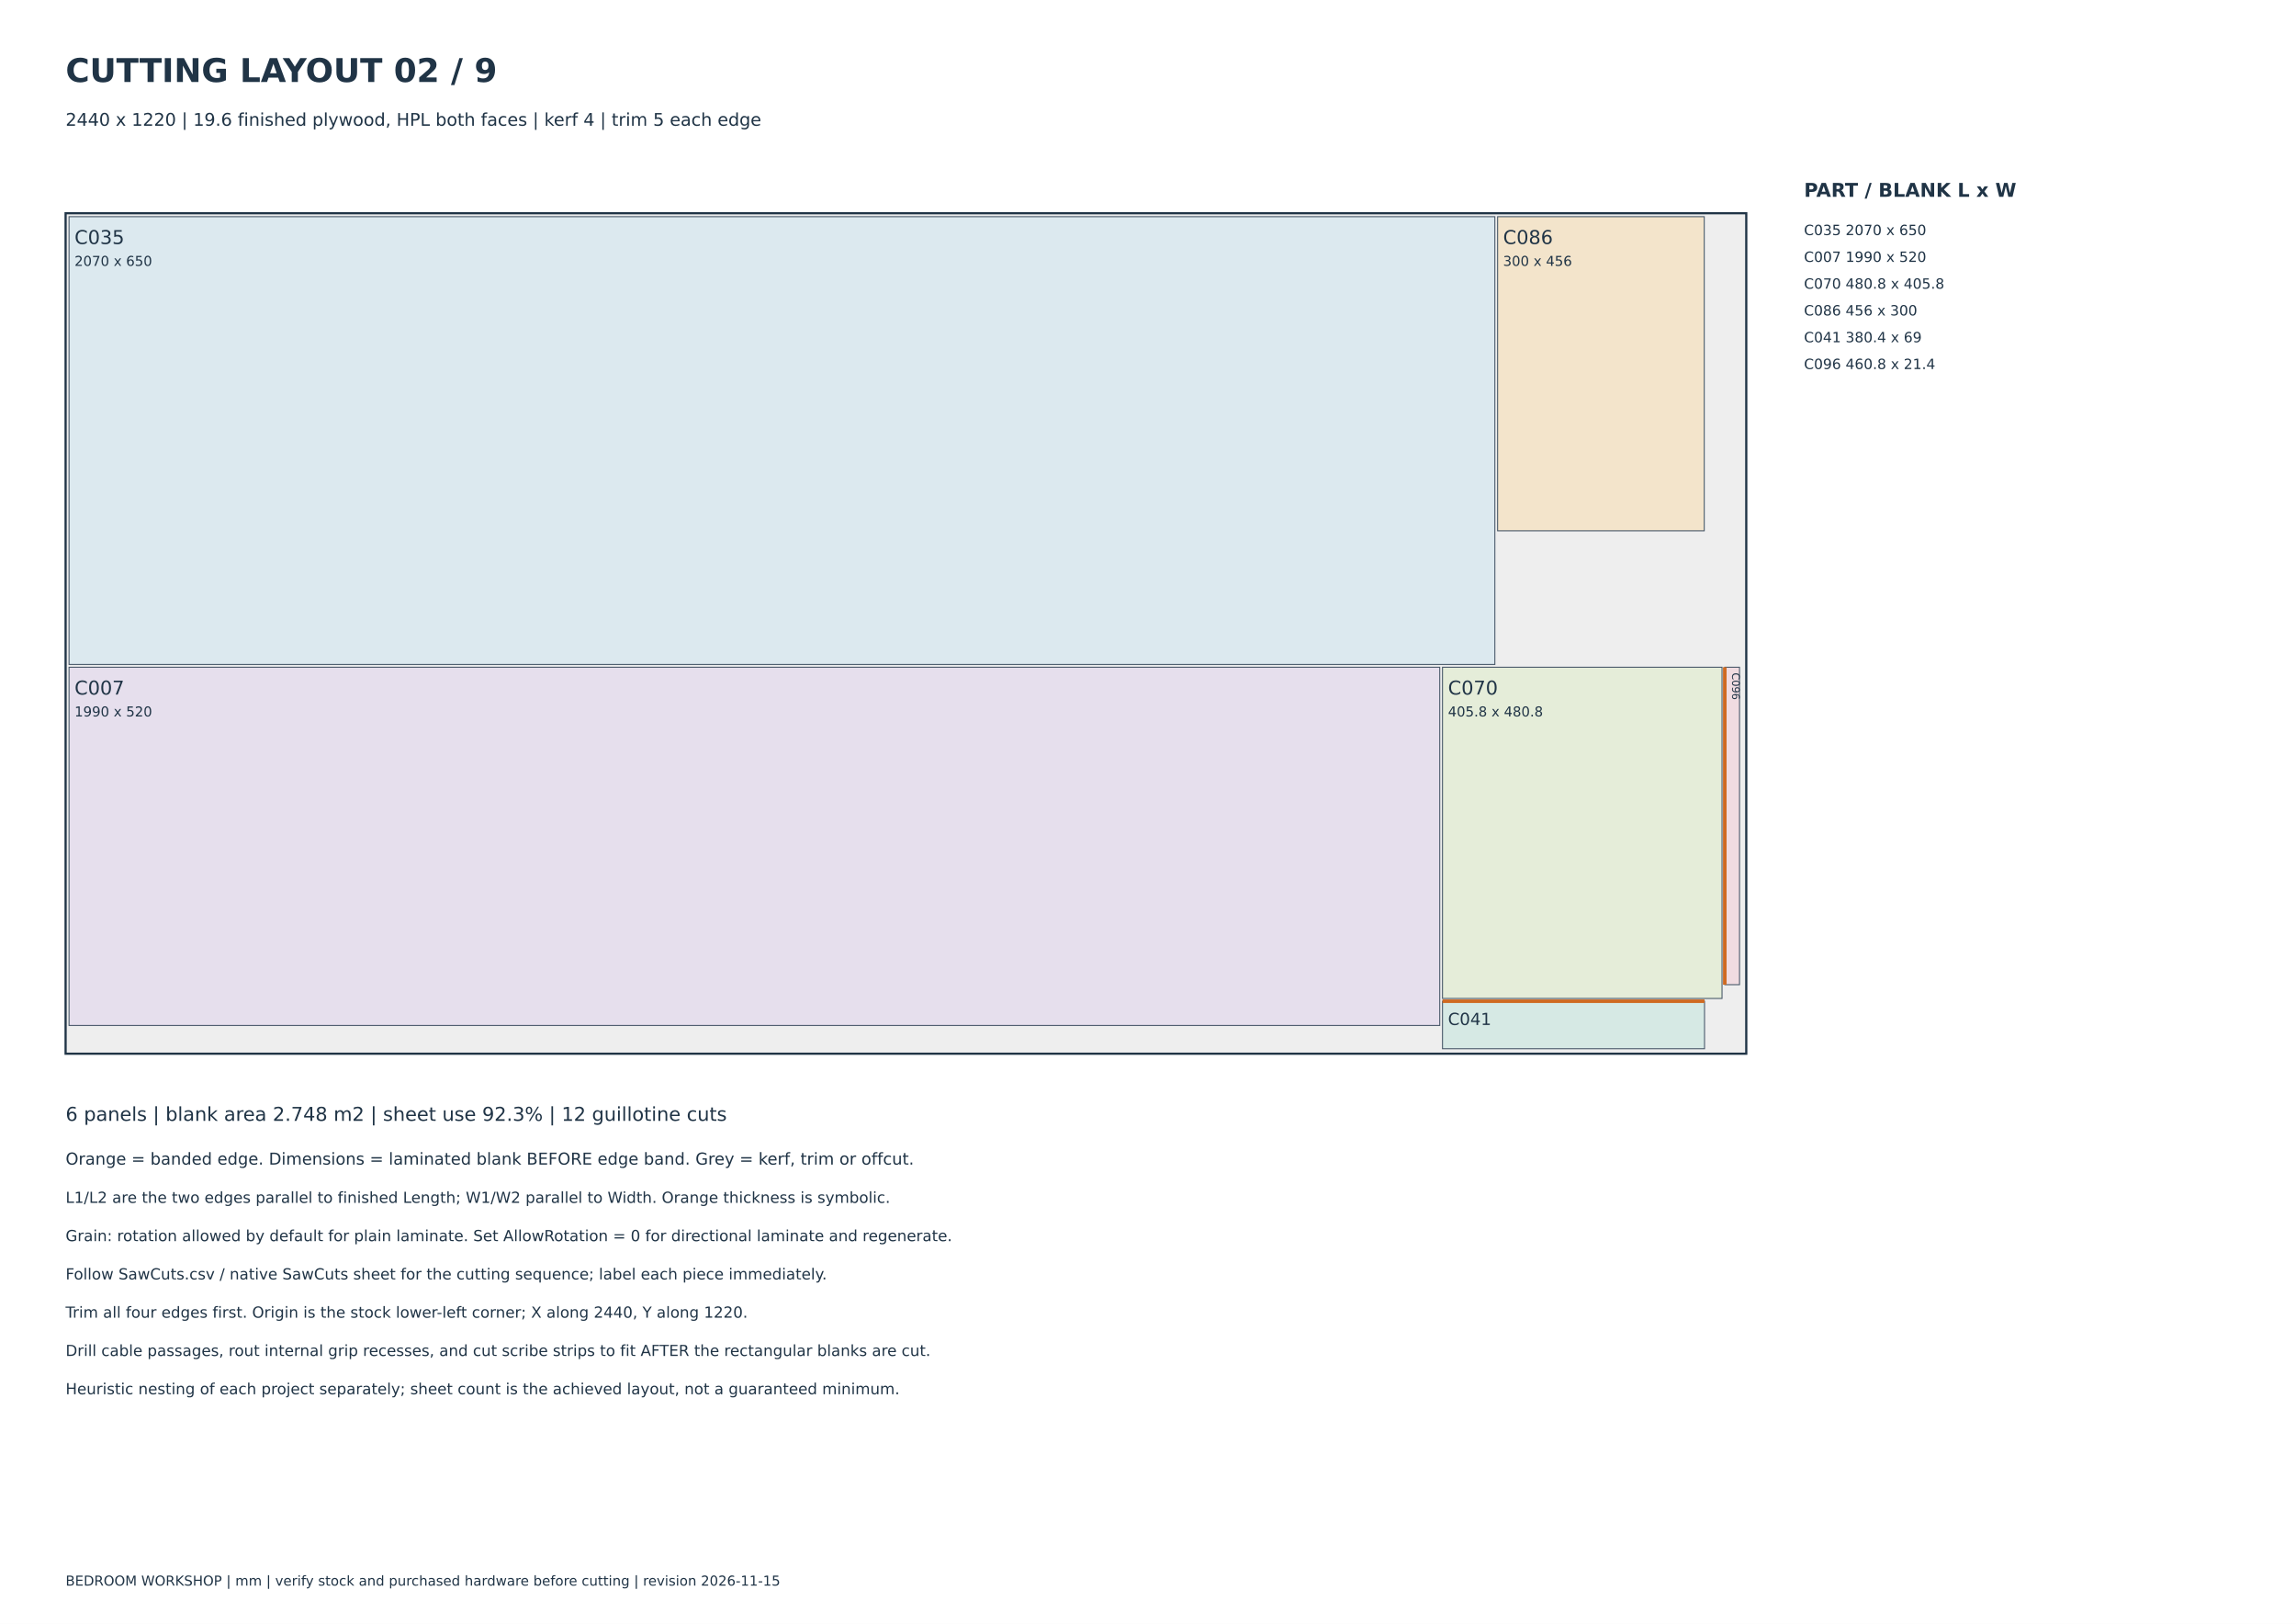
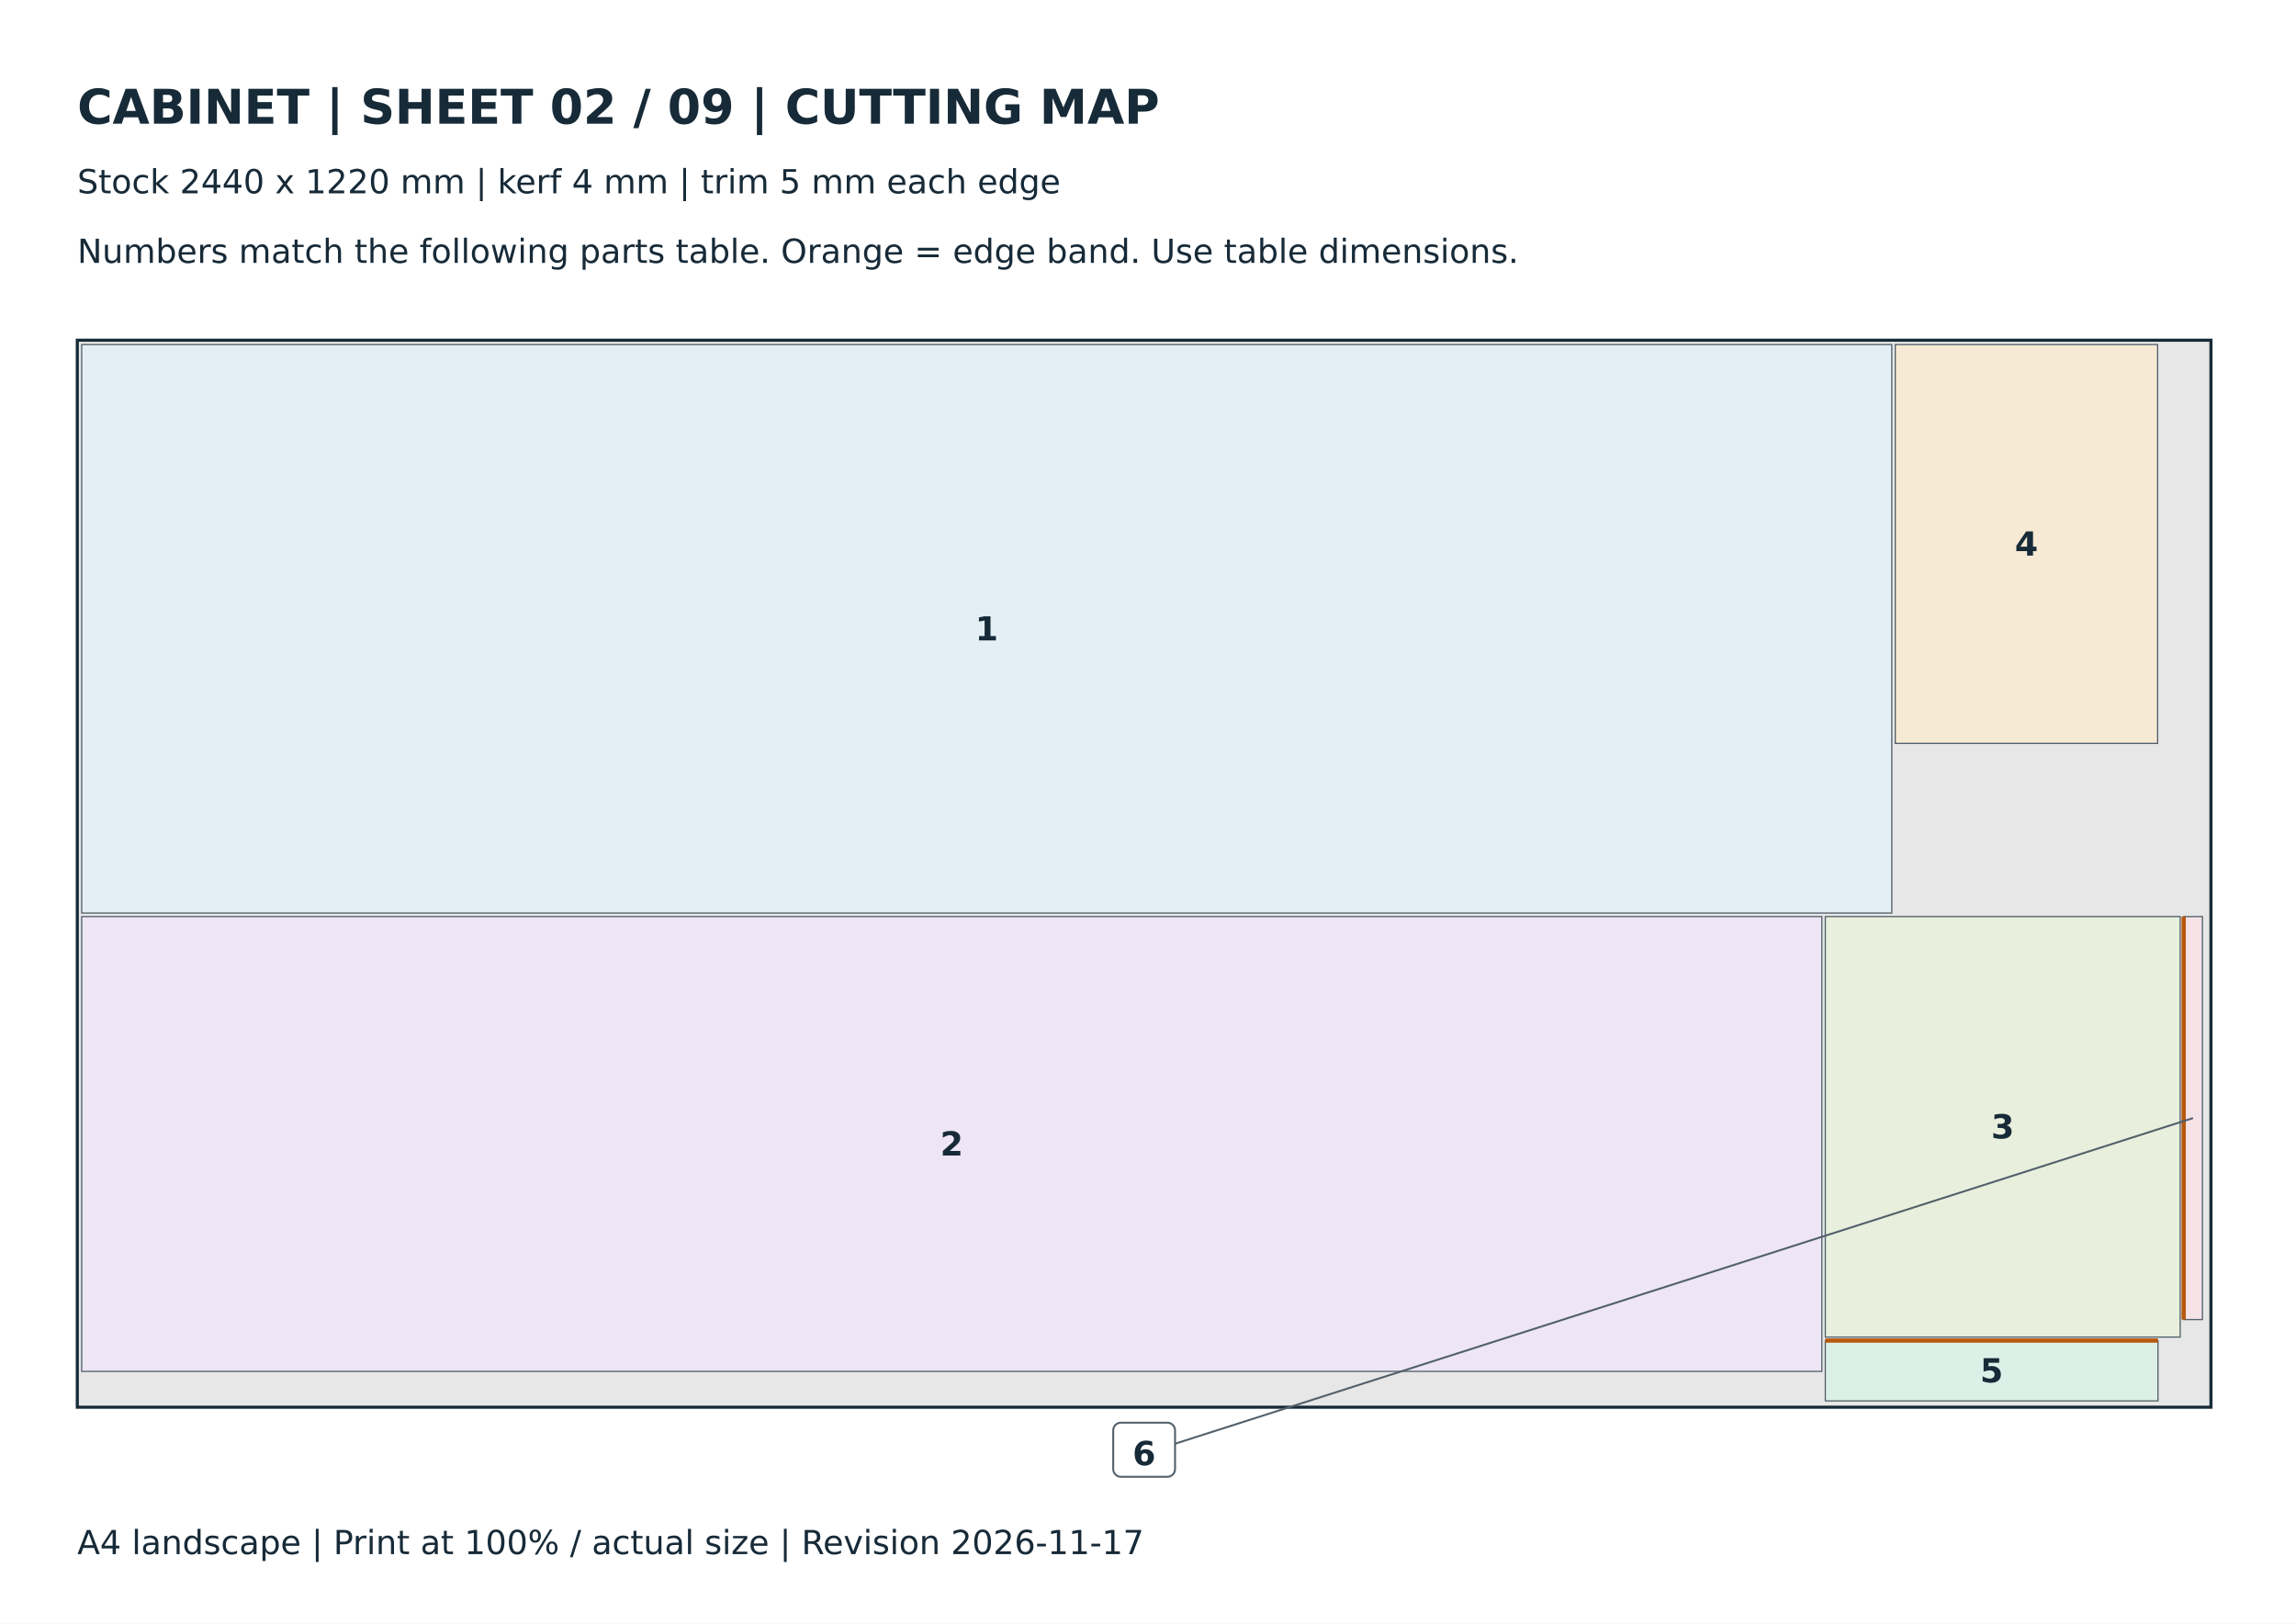
- <svg xmlns="http://www.w3.org/2000/svg" width="420mm" height="297mm" viewBox="0 0 420 297">
-   <rect width="420" height="297" fill="white" />
-   <style>text {font-family:DejaVu Sans,sans-serif;fill:#203446} .small{font-size:2.5px} .body{font-size:3.1px}</style>
-   <text x="12" y="15" font-size="6" font-weight="bold">CUTTING LAYOUT 02 / 9</text>
-   <text x="12" y="23" font-size="3.2">2440 x 1220 | 19.6 finished plywood, HPL both faces | kerf 4 | trim 5 each edge</text>
-   <text x="12" y="290" class="small">BEDROOM WORKSHOP | mm | verify stock and purchased hardware before cutting | revision 2026-11-15</text>
-   <rect x="12" y="39" width="307.44" height="153.72" fill="#eeeeee" stroke="#203446" stroke-width=".4" />
-   <rect x="12.63" y="39.63" width="260.82" height="81.9" fill="#dce9ef" stroke="#465667" stroke-width=".18" />
-   <text x="13.63" y="44.63" font-size="3.5">C035</text>
-   <text x="13.63" y="48.63" font-size="2.5">2070 x 650</text>
-   <rect x="12.63" y="122.034" width="250.74" height="65.52" fill="#e6dfed" stroke="#465667" stroke-width=".18" />
-   <text x="13.63" y="127.034" font-size="3.5">C007</text>
-   <text x="13.63" y="131.034" font-size="2.5">1990 x 520</text>
-   <rect x="263.874" y="122.034" width="51.131" height="60.581" fill="#e5edd9" stroke="#465667" stroke-width=".18" />
-   <text x="264.874" y="127.034" font-size="3.5">C070</text>
-   <text x="264.874" y="131.034" font-size="2.5">405.8 x 480.8</text>
-   <rect x="273.954" y="39.63" width="37.8" height="57.456" fill="#f3e4cb" stroke="#465667" stroke-width=".18" />
-   <text x="274.954" y="44.63" font-size="3.5">C086</text>
-   <text x="274.954" y="48.63" font-size="2.5">300 x 456</text>
-   <rect x="263.874" y="183.119" width="47.93" height="8.694" fill="#d6e9e4" stroke="#465667" stroke-width=".18" />
-   <text x="264.874" y="187.466" font-size="3.043">C041</text>
-   <path d="M263.874 183.119 L311.804 183.119" stroke="#cf6a21" stroke-width=".65" />
-   <rect x="315.509" y="122.034" width="2.696" height="58.061" fill="#f0dce1" stroke="#465667" stroke-width=".18" />
-   <text transform="translate(316.857,123.034) rotate(90)" font-size="1.9">C096</text>
-   <path d="M315.509 122.034 L315.509 180.095" stroke="#cf6a21" stroke-width=".65" />
-   <text x="12" y="205" font-size="3.5">6 panels | blank area 2.748 m2 | sheet use 92.3% | 12 guillotine cuts</text>
-   <text x="12" y="213" font-size="3">Orange = banded edge. Dimensions = laminated blank BEFORE edge band. Grey = kerf, trim or offcut.</text>
-   <text x="12" y="220" font-size="2.8">L1/L2 are the two edges parallel to finished Length; W1/W2 parallel to Width. Orange thickness is symbolic.</text>
-   <text x="12" y="227" font-size="2.8">Grain: rotation allowed by default for plain laminate. Set AllowRotation = 0 for directional laminate and regenerate.</text>
-   <text x="12" y="234" font-size="2.8">Follow SawCuts.csv / native SawCuts sheet for the cutting sequence; label each piece immediately.</text>
-   <text x="12" y="241" font-size="2.8">Trim all four edges first. Origin is the stock lower-left corner; X along 2440, Y along 1220.</text>
-   <text x="12" y="248" font-size="2.8">Drill cable passages, rout internal grip recesses, and cut scribe strips to fit AFTER the rectangular blanks are cut.</text>
-   <text x="12" y="255" font-size="2.8">Heuristic nesting of each project separately; sheet count is the achieved layout, not a guaranteed minimum.</text>
-   <text x="330" y="36" font-size="3.5" font-weight="bold">PART / BLANK L x W</text>
-   <text x="330" y="43.0" font-size="2.6">C035  2070 x 650</text>
-   <text x="330" y="47.9" font-size="2.6">C007  1990 x 520</text>
-   <text x="330" y="52.8" font-size="2.6">C070  480.8 x 405.8</text>
-   <text x="330" y="57.7" font-size="2.6">C086  456 x 300</text>
-   <text x="330" y="62.6" font-size="2.6">C041  380.4 x 69</text>
-   <text x="330" y="67.5" font-size="2.6">C096  460.8 x 21.4</text>
+ <svg xmlns="http://www.w3.org/2000/svg" width="297mm" height="210mm" viewBox="0 0 297 210">
+   <rect width="297" height="210" fill="white" />
+   <style>text {font-family:DejaVu Sans,sans-serif;fill:#172a38}</style>
+   <text x="10" y="16" font-size="6.2" font-weight="bold">CABINET | SHEET 02 / 09 | CUTTING MAP</text>
+   <text x="10" y="25" font-size="4.3">Stock 2440 x 1220 mm | kerf 4 mm | trim 5 mm each edge</text>
+   <text x="10" y="201" font-size="4.3">A4 landscape | Print at 100% / actual size | Revision 2026-11-17</text>
+   <text x="10" y="34" font-size="4.3">Numbers match the following parts table. Orange = edge band. Use table dimensions.</text>
+   <rect x="10" y="44" width="276.0" height="138.0" fill="#e7e7e7" stroke="#172a38" stroke-width=".4" />
+   <rect x="10.566" y="44.566" width="234.148" height="73.525" fill="#e4eff5" stroke="#52606b" stroke-width=".16" />
+   <text x="127.639" y="82.828" font-size="4.3" text-anchor="middle" font-weight="bold">1</text>
+   <rect x="10.566" y="118.543" width="225.098" height="58.82" fill="#eee6f5" stroke="#52606b" stroke-width=".16" />
+   <text x="123.115" y="149.452" font-size="4.3" text-anchor="middle" font-weight="bold">2</text>
+   <rect x="236.116" y="118.543" width="45.902" height="54.386" fill="#e8f0dd" stroke="#52606b" stroke-width=".16" />
+   <text x="259.067" y="147.235" font-size="4.3" text-anchor="middle" font-weight="bold">3</text>
+   <rect x="245.166" y="44.566" width="33.934" height="51.58" fill="#f7ead4" stroke="#52606b" stroke-width=".16" />
+   <text x="262.133" y="71.856" font-size="4.3" text-anchor="middle" font-weight="bold">4</text>
+   <rect x="236.116" y="173.381" width="43.029" height="7.805" fill="#dcf0e8" stroke="#52606b" stroke-width=".16" />
+   <path d="M236.116 173.381 L279.145 173.381" stroke="#b8590e" stroke-width=".55" />
+   <text x="257.631" y="178.783" font-size="4.3" text-anchor="middle" font-weight="bold">5</text>
+   <rect x="282.471" y="118.543" width="2.421" height="52.123" fill="#f6e3e8" stroke="#52606b" stroke-width=".16" />
+   <path d="M282.471 118.543 L282.471 170.666" stroke="#b8590e" stroke-width=".55" />
+   <path d="M283.681 144.604 L148.0 188" fill="none" stroke="#52606b" stroke-width=".25" />
+   <rect x="144.0" y="184" width="8" height="7" rx="1" fill="white" stroke="#52606b" stroke-width=".25" />
+   <text x="148" y="189.5" font-size="4.3" text-anchor="middle" font-weight="bold">6</text>
</svg>
